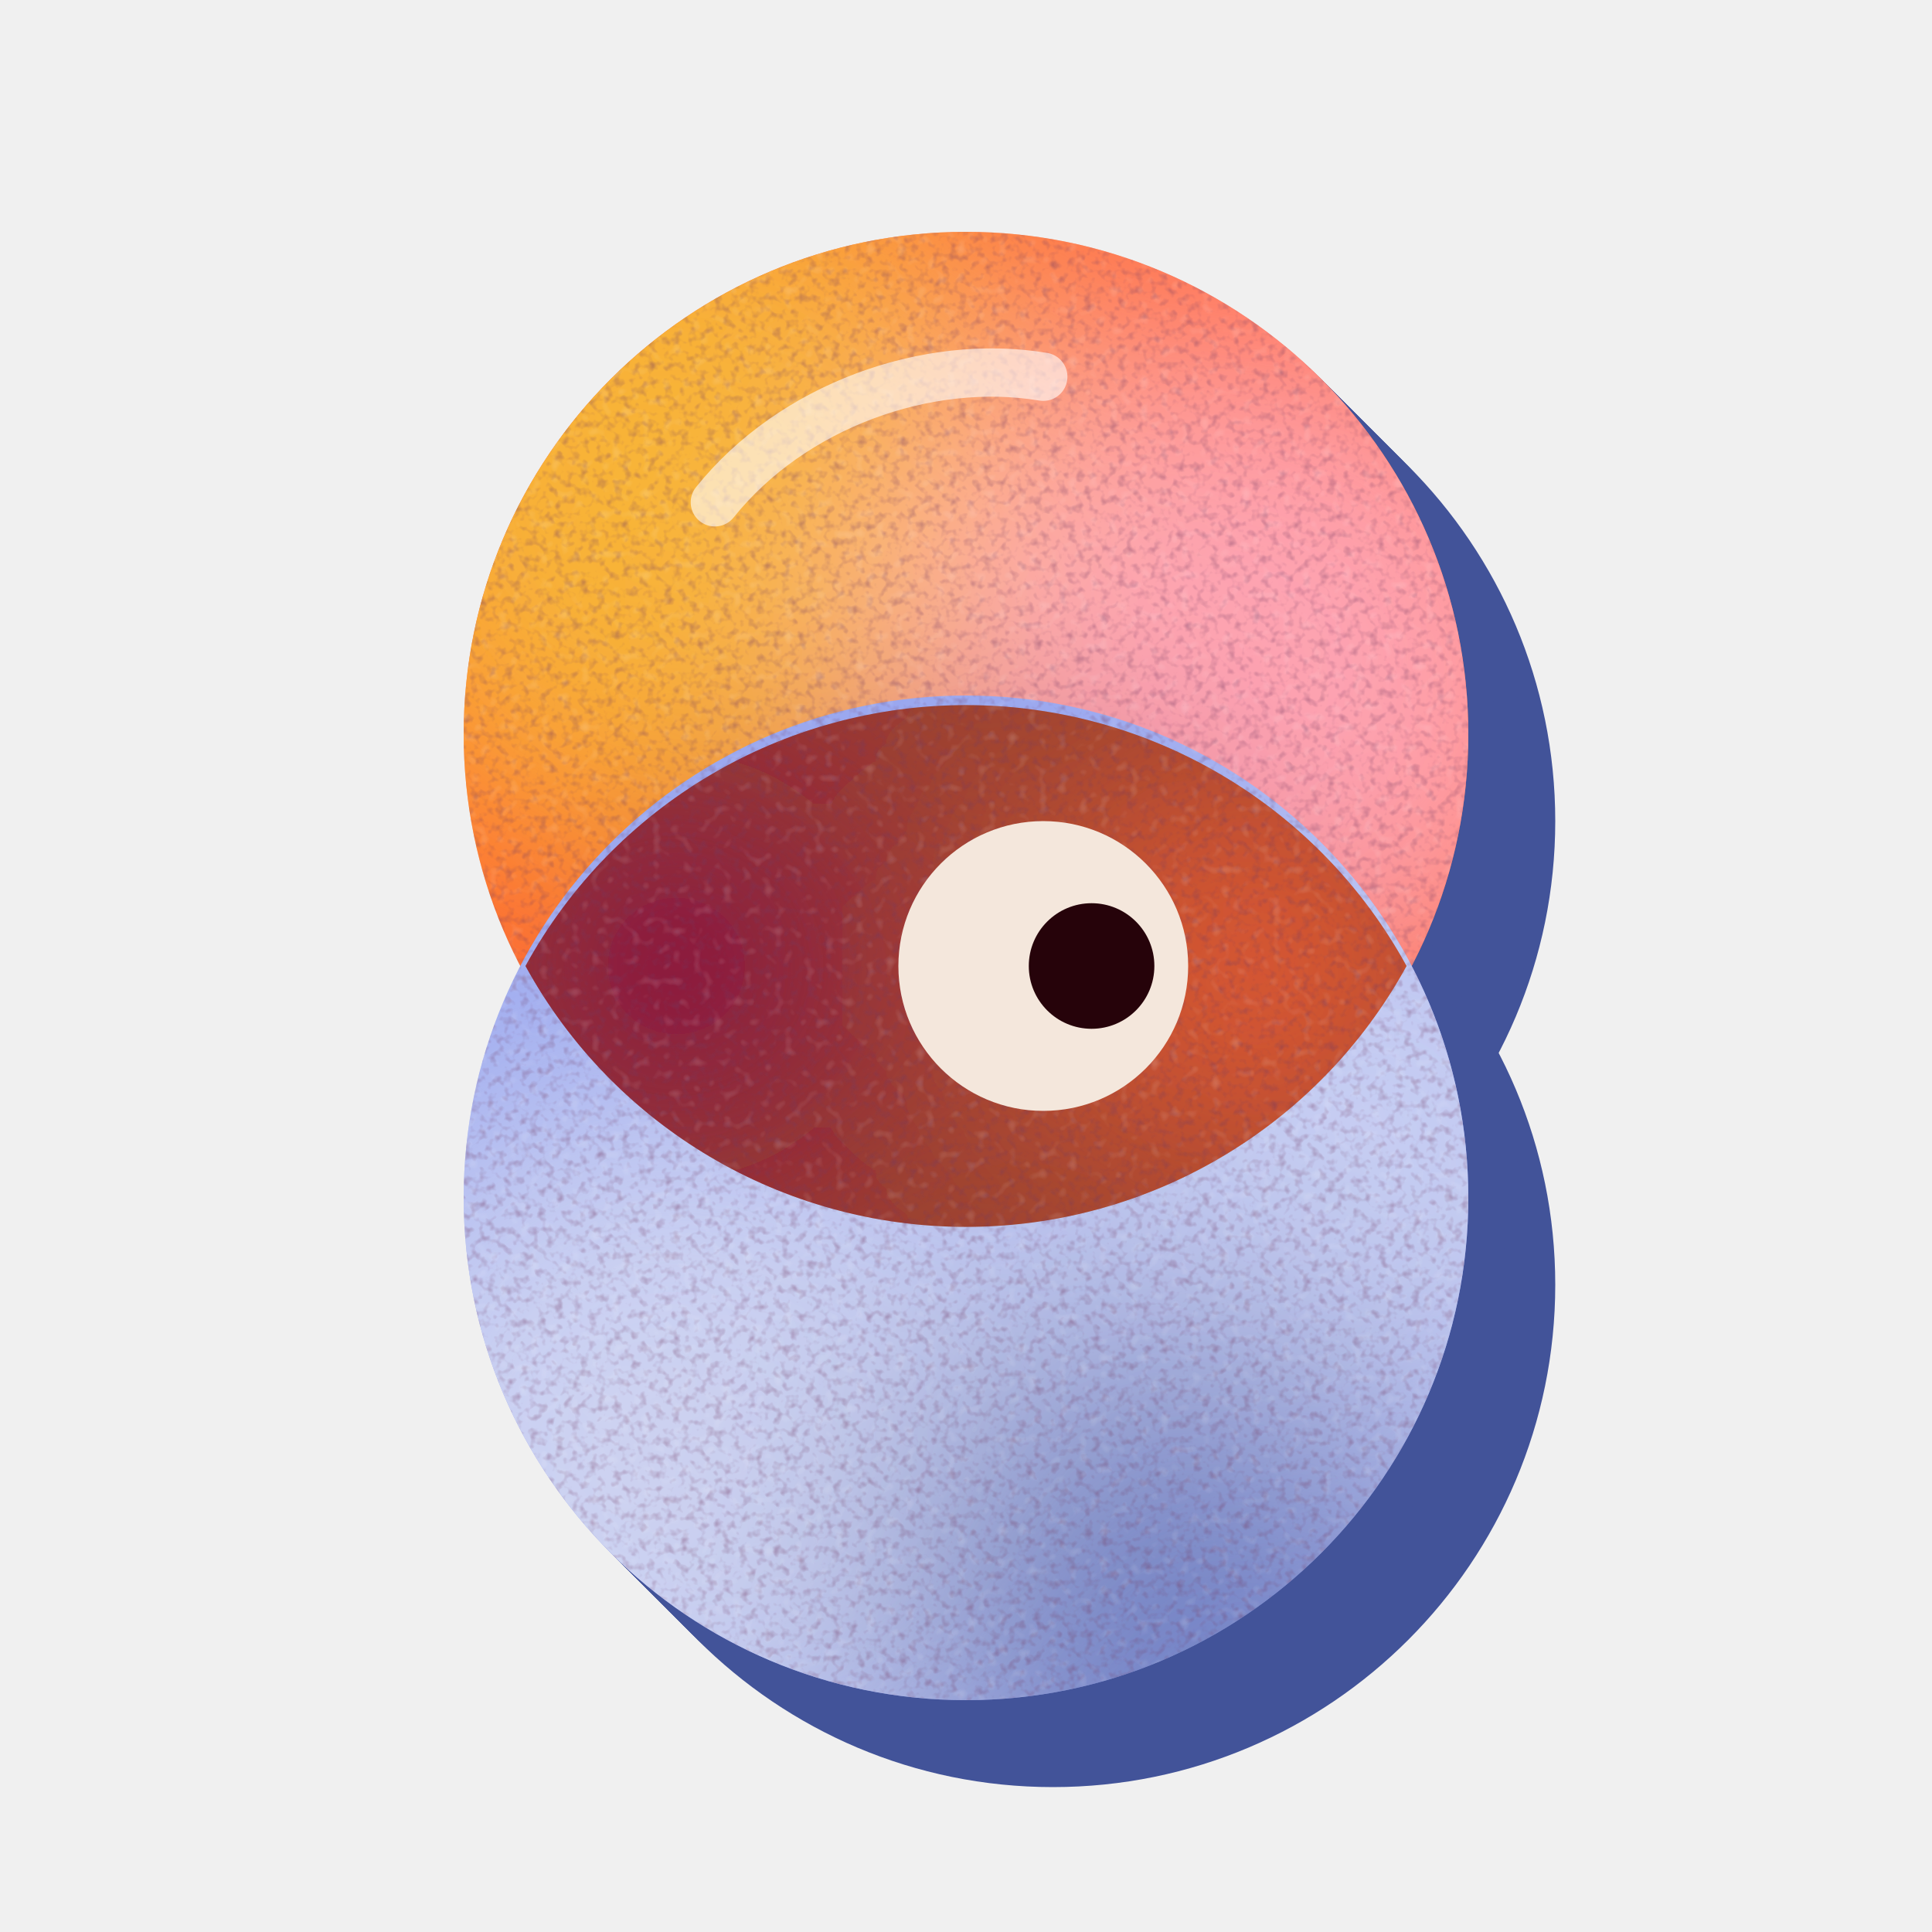
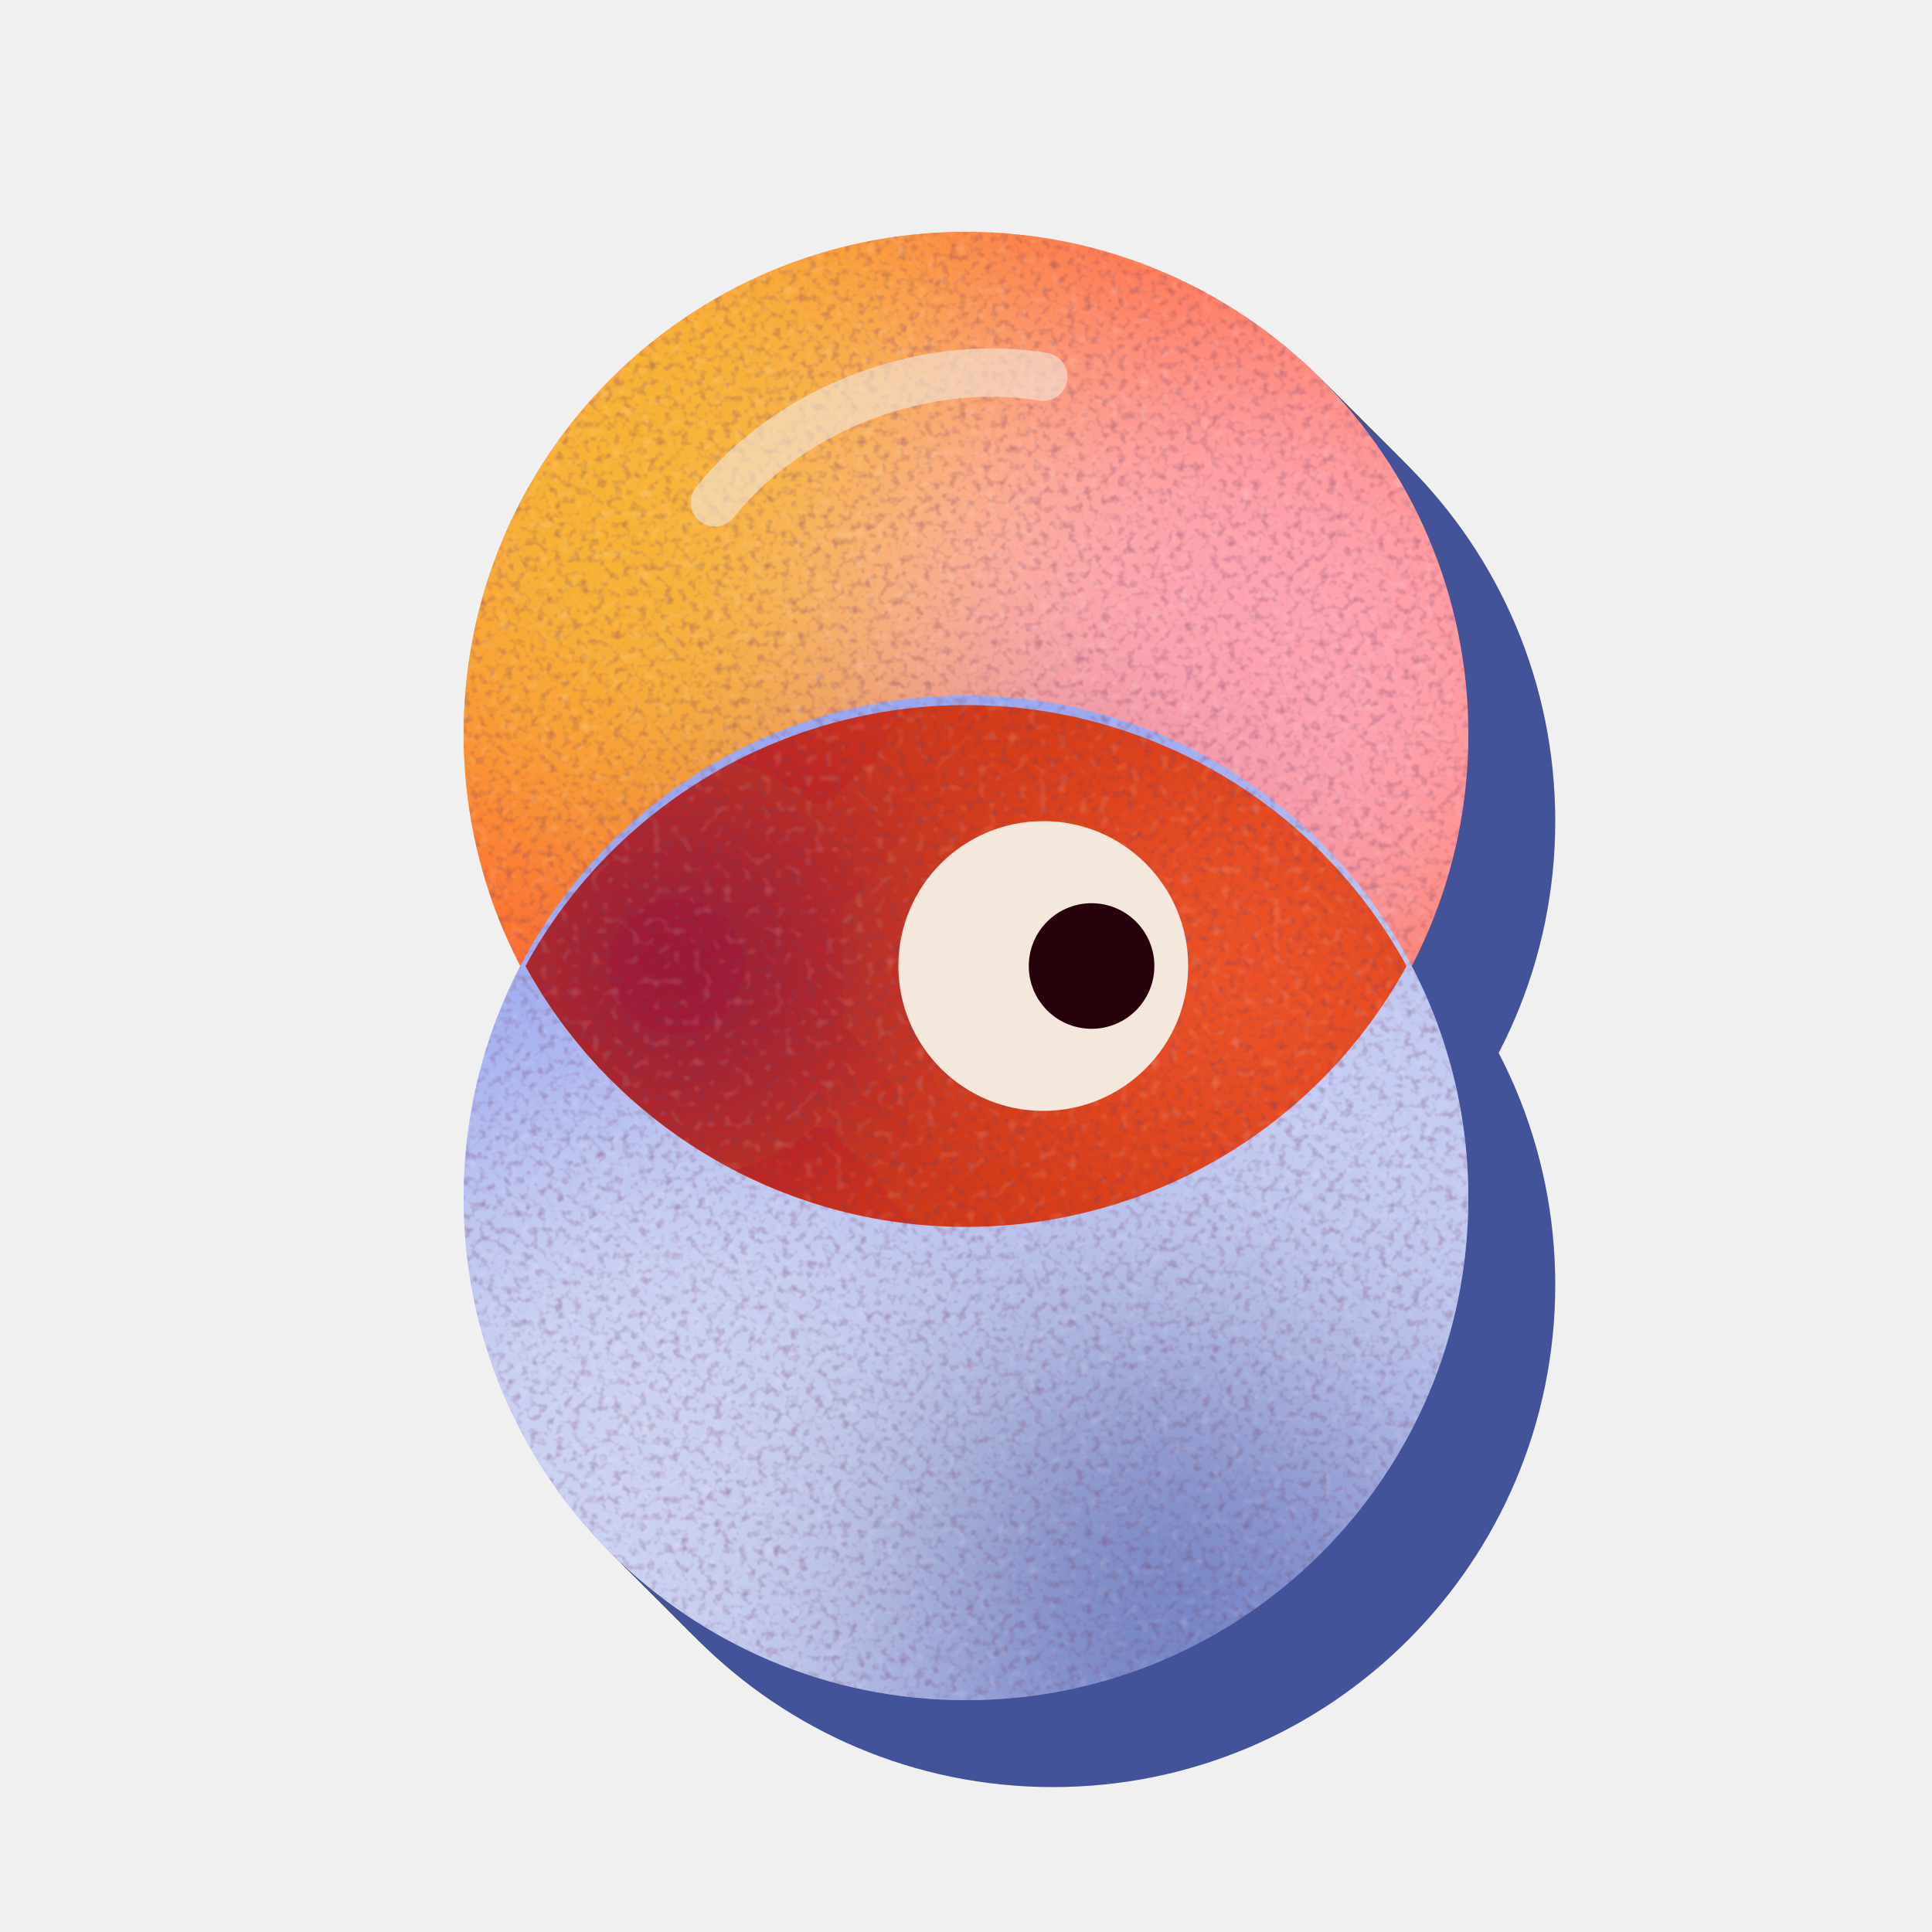
<svg xmlns="http://www.w3.org/2000/svg" viewBox="0 0 200 200" role="img" aria-label="Eye mark">
  <defs>
    <filter id="olhar-blur" x="-50%" y="-50%" width="200%" height="200%">
      <feGaussianBlur stdDeviation="13" />
    </filter>
    <filter id="olhar-blur2" x="-50%" y="-50%" width="200%" height="200%">
      <feGaussianBlur stdDeviation="6" />
    </filter>
    <filter id="olhar-grao" x="0" y="0" width="100%" height="100%">
      <feTurbulence type="fractalNoise" baseFrequency="1.15" numOctaves="2" seed="7" result="n" />
      <feColorMatrix in="n" type="matrix" values="0 0 0 0 0.17  0 0 0 0 0.04  0 0 0 0 0.12  1.6 0 0 0 -0.78" />
    </filter>
    <filter id="olhar-luz" x="0" y="0" width="100%" height="100%">
      <feTurbulence type="fractalNoise" baseFrequency="0.95" numOctaves="1" seed="11" result="n" />
      <feColorMatrix in="n" type="matrix" values="0 0 0 0 1  0 0 0 0 1  0 0 0 0 1  0 1.5 0 0 -0.85" />
    </filter>
  </defs>
  <g transform="translate(9.00 9.00)" fill="#425399">
    <circle cx="100" cy="76" r="52" />
    <circle cx="100" cy="124" r="52" />
  </g>
  <g transform="translate(8.25 8.25)" fill="#425399">
    <circle cx="100" cy="76" r="52" />
    <circle cx="100" cy="124" r="52" />
  </g>
  <g transform="translate(7.50 7.50)" fill="#425399">
    <circle cx="100" cy="76" r="52" />
    <circle cx="100" cy="124" r="52" />
  </g>
  <g transform="translate(6.75 6.75)" fill="#425399">
    <circle cx="100" cy="76" r="52" />
    <circle cx="100" cy="124" r="52" />
  </g>
  <g transform="translate(6.00 6.00)" fill="#425399">
    <circle cx="100" cy="76" r="52" />
    <circle cx="100" cy="124" r="52" />
  </g>
  <g transform="translate(5.25 5.25)" fill="#425399">
    <circle cx="100" cy="76" r="52" />
    <circle cx="100" cy="124" r="52" />
  </g>
  <g transform="translate(4.50 4.50)" fill="#425399">
    <circle cx="100" cy="76" r="52" />
    <circle cx="100" cy="124" r="52" />
  </g>
  <g transform="translate(3.75 3.75)" fill="#425399">
    <circle cx="100" cy="76" r="52" />
    <circle cx="100" cy="124" r="52" />
  </g>
  <g transform="translate(3.00 3.00)" fill="#425399">
    <circle cx="100" cy="76" r="52" />
    <circle cx="100" cy="124" r="52" />
  </g>
  <g transform="translate(2.25 2.25)" fill="#425399">
    <circle cx="100" cy="76" r="52" />
    <circle cx="100" cy="124" r="52" />
  </g>
  <g transform="translate(1.50 1.50)" fill="#425399">
    <circle cx="100" cy="76" r="52" />
    <circle cx="100" cy="124" r="52" />
  </g>
  <g transform="translate(0.75 0.75)" fill="#425399">
    <circle cx="100" cy="76" r="52" />
    <circle cx="100" cy="124" r="52" />
  </g>
  <clipPath id="olhar-a">
    <circle cx="100" cy="76" r="52" />
  </clipPath>
  <g clip-path="url(#olhar-a)">
    <rect x="0" y="0" width="200" height="200" fill="#FF6533" />
    <g filter="url(#olhar-blur)">
      <circle cx="70" cy="50" r="40" fill="#F7BB39" opacity="0.9" />
      <circle cx="130" cy="70" r="38" fill="#FEB3D2" opacity="0.8" />
      <circle cx="100" cy="110" r="30" fill="#870842" opacity="0.6" />
    </g>
    <rect x="0" y="0" width="200" height="200" filter="url(#olhar-grao)" opacity=".55" />
    <rect x="0" y="0" width="200" height="200" filter="url(#olhar-luz)" opacity=".35" />
  </g>
  <clipPath id="olhar-b">
    <circle cx="100" cy="124" r="52" />
  </clipPath>
  <g clip-path="url(#olhar-b)">
    <rect x="0" y="0" width="200" height="200" fill="#9BA8EF" />
    <g filter="url(#olhar-blur)">
      <circle cx="70" cy="150" r="40" fill="#D1D7F2" opacity="0.9" />
      <circle cx="140" cy="120" r="36" fill="#D1D7F2" opacity="0.8" />
      <circle cx="120" cy="165" r="30" fill="#425399" opacity="0.5" />
    </g>
    <rect x="0" y="0" width="200" height="200" filter="url(#olhar-grao)" opacity=".55" />
    <rect x="0" y="0" width="200" height="200" filter="url(#olhar-luz)" opacity=".35" />
  </g>
  <clipPath id="olhar-c">
    <path d="M54.4 100A52 52 0 0 1 145.6 100A52 52 0 0 1 54.4 100Z" />
  </clipPath>
  <g clip-path="url(#olhar-c)">
-     <rect x="0" y="0" width="200" height="200" fill="#9B4330" />
+     <rect x="0" y="0" width="200" height="200" fill="#D33916" />
    <g filter="url(#olhar-blur)">
      <circle cx="70" cy="100" r="22" fill="#870842" opacity="0.9" />
      <circle cx="130" cy="100" r="22" fill="#FF6533" opacity="0.7" />
    </g>
    <rect x="0" y="0" width="200" height="200" filter="url(#olhar-grao)" opacity=".55" />
    <rect x="0" y="0" width="200" height="200" filter="url(#olhar-luz)" opacity=".35" />
  </g>
  <circle cx="108" cy="100" r="15" fill="#F4E7DC" />
  <circle cx="113" cy="100" r="6.5" fill="#26030A" />
-   <path d="M74 52c8-10 22-15 34-13" fill="none" stroke="#FFFFFF" stroke-opacity=".6" stroke-width="5" stroke-linecap="round" />
+   <path d="M74 52c8-10 22-15 34-13" fill="none" stroke="#F4E7DC" stroke-opacity=".6" stroke-width="5" stroke-linecap="round" />
</svg>
